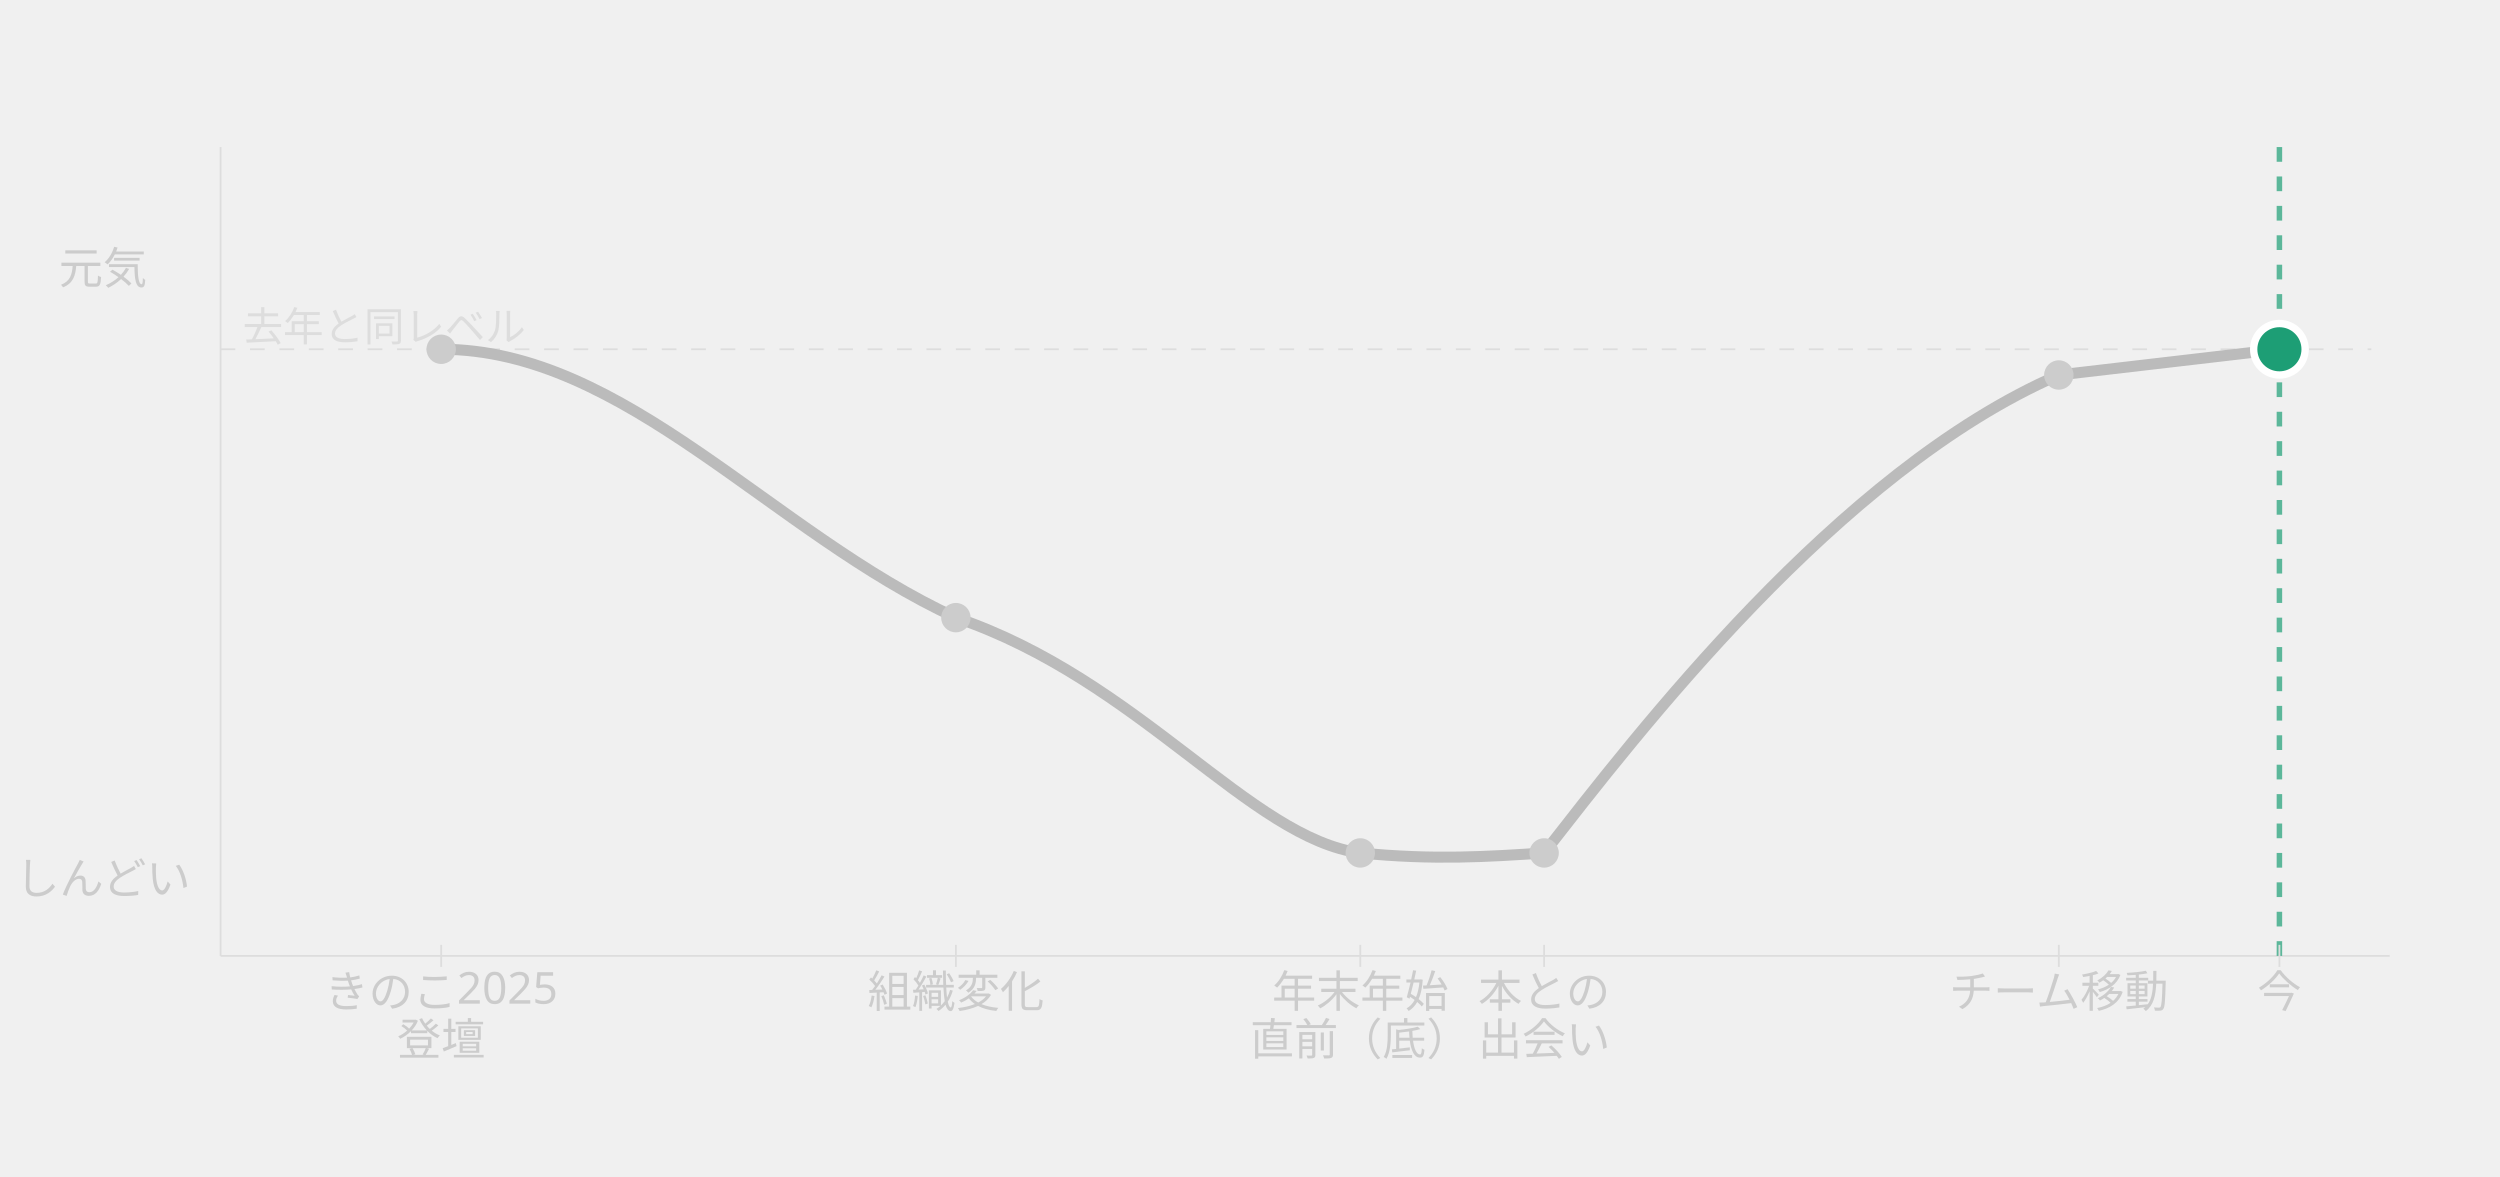
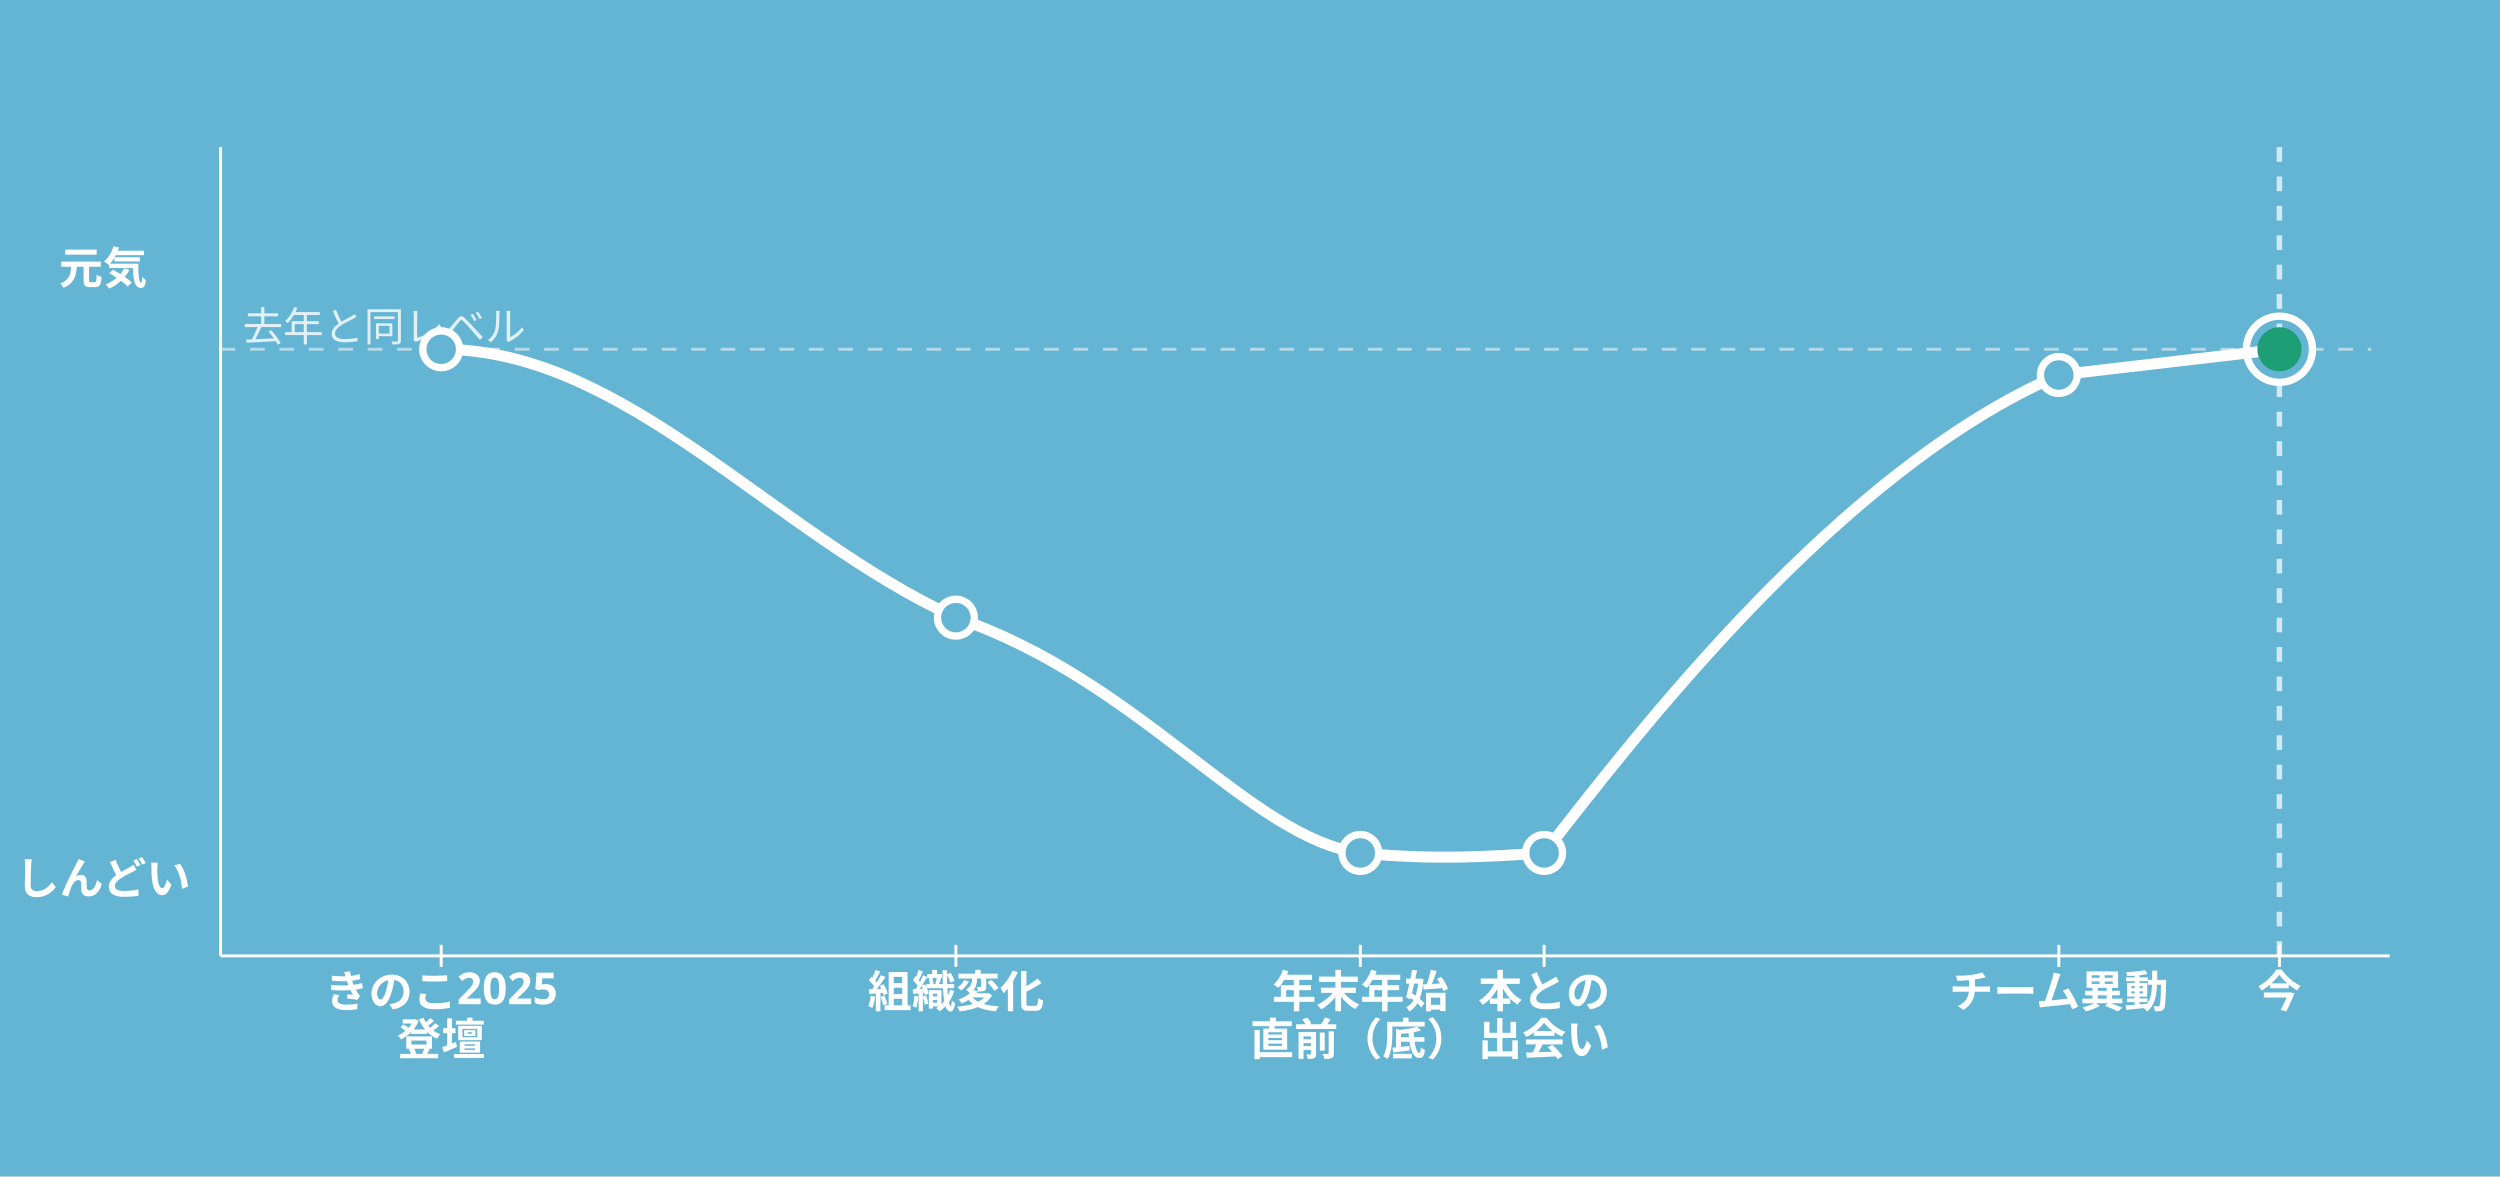
<svg xmlns="http://www.w3.org/2000/svg" viewBox="0 0 680 320" width="680" height="320">
-   <text font-family="sans-serif" font-size="12" fill="#ccc" x="28" y="72" text-anchor="middle" dominant-baseline="central">元気</text>
-   <text font-family="sans-serif" font-size="12" fill="#ccc" x="28" y="238" text-anchor="middle" dominant-baseline="central">しんどい</text>
-   <line x1="60" y1="40" x2="60" y2="260" stroke="#ddd" stroke-width="0.5" />
-   <line x1="60" y1="260" x2="650" y2="260" stroke="#ddd" stroke-width="0.5" />
-   <line x1="60" y1="95" x2="645" y2="95" stroke="#ddd" stroke-width="0.5" stroke-dasharray="4 4" />
-   <text font-family="sans-serif" font-size="11" fill="#ddd" x="66" y="88" text-anchor="start" dominant-baseline="central">去年と同レベル</text>
-   <path d="M120,95 C170,95 210,145 260,168 C310,185 340,228 370,232 C390,234 405,233 420,232 C445,200 500,128 560,102 L620,95" fill="none" stroke="#bbb" stroke-width="3" stroke-linecap="round" stroke-linejoin="round" />
-   <line x1="620" y1="40" x2="620" y2="260" stroke="#1D9E75" stroke-width="1.5" stroke-dasharray="4 4" opacity="0.7" />
-   <circle cx="120" cy="95" r="4" fill="#ccc" />
-   <circle cx="260" cy="168" r="4" fill="#ccc" />
-   <circle cx="370" cy="232" r="4" fill="#ccc" />
-   <circle cx="420" cy="232" r="4" fill="#ccc" />
-   <circle cx="560" cy="102" r="4" fill="#ccc" />
-   <circle cx="620" cy="95" r="8" fill="white" />
+   <rect width="680" height="320" fill="#64B4D4" />
+   <text font-family="sans-serif" font-size="12" font-weight="bold" fill="#ffffff" x="28" y="72" text-anchor="middle" dominant-baseline="central">元気</text>
+   <text font-family="sans-serif" font-size="12" font-weight="bold" fill="#ffffff" x="28" y="238" text-anchor="middle" dominant-baseline="central">しんどい</text>
+   <line x1="60" y1="40" x2="60" y2="260" stroke="#ffffff" stroke-width="0.8" />
+   <line x1="60" y1="260" x2="650" y2="260" stroke="#ffffff" stroke-width="0.8" />
+   <line x1="60" y1="95" x2="645" y2="95" stroke="rgba(255,255,255,0.5)" stroke-width="0.8" stroke-dasharray="4 4" />
+   <text font-family="sans-serif" font-size="11" fill="rgba(255,255,255,0.8)" x="66" y="88" text-anchor="start" dominant-baseline="central">去年と同レベル</text>
+   <path d="M120,95 C170,95 210,145 260,168 C310,185 340,228 370,232 C390,234 405,233 420,232 C445,200 500,128 560,102 L620,95" fill="none" stroke="#ffffff" stroke-width="3" stroke-linecap="round" stroke-linejoin="round" />
+   <line x1="620" y1="40" x2="620" y2="260" stroke="#ffffff" stroke-width="1.5" stroke-dasharray="4 4" opacity="0.7" />
+   <circle cx="120" cy="95" r="5" fill="#64B4D4" stroke="#ffffff" stroke-width="2" />
+   <circle cx="260" cy="168" r="5" fill="#64B4D4" stroke="#ffffff" stroke-width="2" />
+   <circle cx="370" cy="232" r="5" fill="#64B4D4" stroke="#ffffff" stroke-width="2" />
+   <circle cx="420" cy="232" r="5" fill="#64B4D4" stroke="#ffffff" stroke-width="2" />
+   <circle cx="560" cy="102" r="5" fill="#64B4D4" stroke="#ffffff" stroke-width="2" />
+   <circle cx="620" cy="95" r="9" fill="none" stroke="#ffffff" stroke-width="2" />
  <circle cx="620" cy="95" r="6" fill="#1D9E75" />
-   <line x1="120" y1="257" x2="120" y2="263" stroke="#ddd" stroke-width="0.5" />
-   <line x1="260" y1="257" x2="260" y2="263" stroke="#ddd" stroke-width="0.5" />
-   <line x1="370" y1="257" x2="370" y2="263" stroke="#ddd" stroke-width="0.5" />
-   <line x1="420" y1="257" x2="420" y2="263" stroke="#ddd" stroke-width="0.5" />
-   <line x1="560" y1="257" x2="560" y2="263" stroke="#ddd" stroke-width="0.5" />
-   <line x1="620" y1="257" x2="620" y2="263" stroke="#ddd" stroke-width="0.5" />
-   <text font-family="sans-serif" font-size="12" fill="#ccc" x="120" y="274" text-anchor="middle">きのこ2025</text>
-   <text font-family="sans-serif" font-size="12" fill="#ccc" x="120" y="287" text-anchor="middle">登壇</text>
-   <text font-family="sans-serif" font-size="12" fill="#ccc" x="260" y="274" text-anchor="middle">組織変化</text>
-   <text font-family="sans-serif" font-size="12" fill="#ccc" x="370" y="274" text-anchor="middle">年末年始</text>
-   <text font-family="sans-serif" font-size="12" fill="#ccc" x="370" y="287" text-anchor="middle">直前（底）</text>
-   <text font-family="sans-serif" font-size="12" fill="#ccc" x="420" y="274" text-anchor="middle">本との</text>
-   <text font-family="sans-serif" font-size="12" fill="#ccc" x="420" y="287" text-anchor="middle">出会い</text>
-   <text font-family="sans-serif" font-size="12" fill="#ccc" x="560" y="274" text-anchor="middle">チーム移動</text>
-   <text font-family="sans-serif" font-size="12" fill="#ccc" x="620" y="274" text-anchor="middle">今</text>
+   <line x1="120" y1="257" x2="120" y2="263" stroke="#ffffff" stroke-width="0.8" />
+   <line x1="260" y1="257" x2="260" y2="263" stroke="#ffffff" stroke-width="0.8" />
+   <line x1="370" y1="257" x2="370" y2="263" stroke="#ffffff" stroke-width="0.8" />
+   <line x1="420" y1="257" x2="420" y2="263" stroke="#ffffff" stroke-width="0.8" />
+   <line x1="560" y1="257" x2="560" y2="263" stroke="#ffffff" stroke-width="0.8" />
+   <line x1="620" y1="257" x2="620" y2="263" stroke="#ffffff" stroke-width="0.8" />
+   <text font-family="sans-serif" font-size="12" font-weight="bold" fill="#ffffff" x="120" y="274" text-anchor="middle">きのこ2025</text>
+   <text font-family="sans-serif" font-size="12" font-weight="bold" fill="#ffffff" x="120" y="287" text-anchor="middle">登壇</text>
+   <text font-family="sans-serif" font-size="12" font-weight="bold" fill="#ffffff" x="260" y="274" text-anchor="middle">組織変化</text>
+   <text font-family="sans-serif" font-size="12" font-weight="bold" fill="#ffffff" x="370" y="274" text-anchor="middle">年末年始</text>
+   <text font-family="sans-serif" font-size="12" font-weight="bold" fill="#ffffff" x="370" y="287" text-anchor="middle">直前（底）</text>
+   <text font-family="sans-serif" font-size="12" font-weight="bold" fill="#ffffff" x="420" y="274" text-anchor="middle">本との</text>
+   <text font-family="sans-serif" font-size="12" font-weight="bold" fill="#ffffff" x="420" y="287" text-anchor="middle">出会い</text>
+   <text font-family="sans-serif" font-size="12" font-weight="bold" fill="#ffffff" x="560" y="274" text-anchor="middle">チーム異動</text>
+   <text font-family="sans-serif" font-size="12" font-weight="bold" fill="#ffffff" x="620" y="274" text-anchor="middle">今</text>
</svg>
